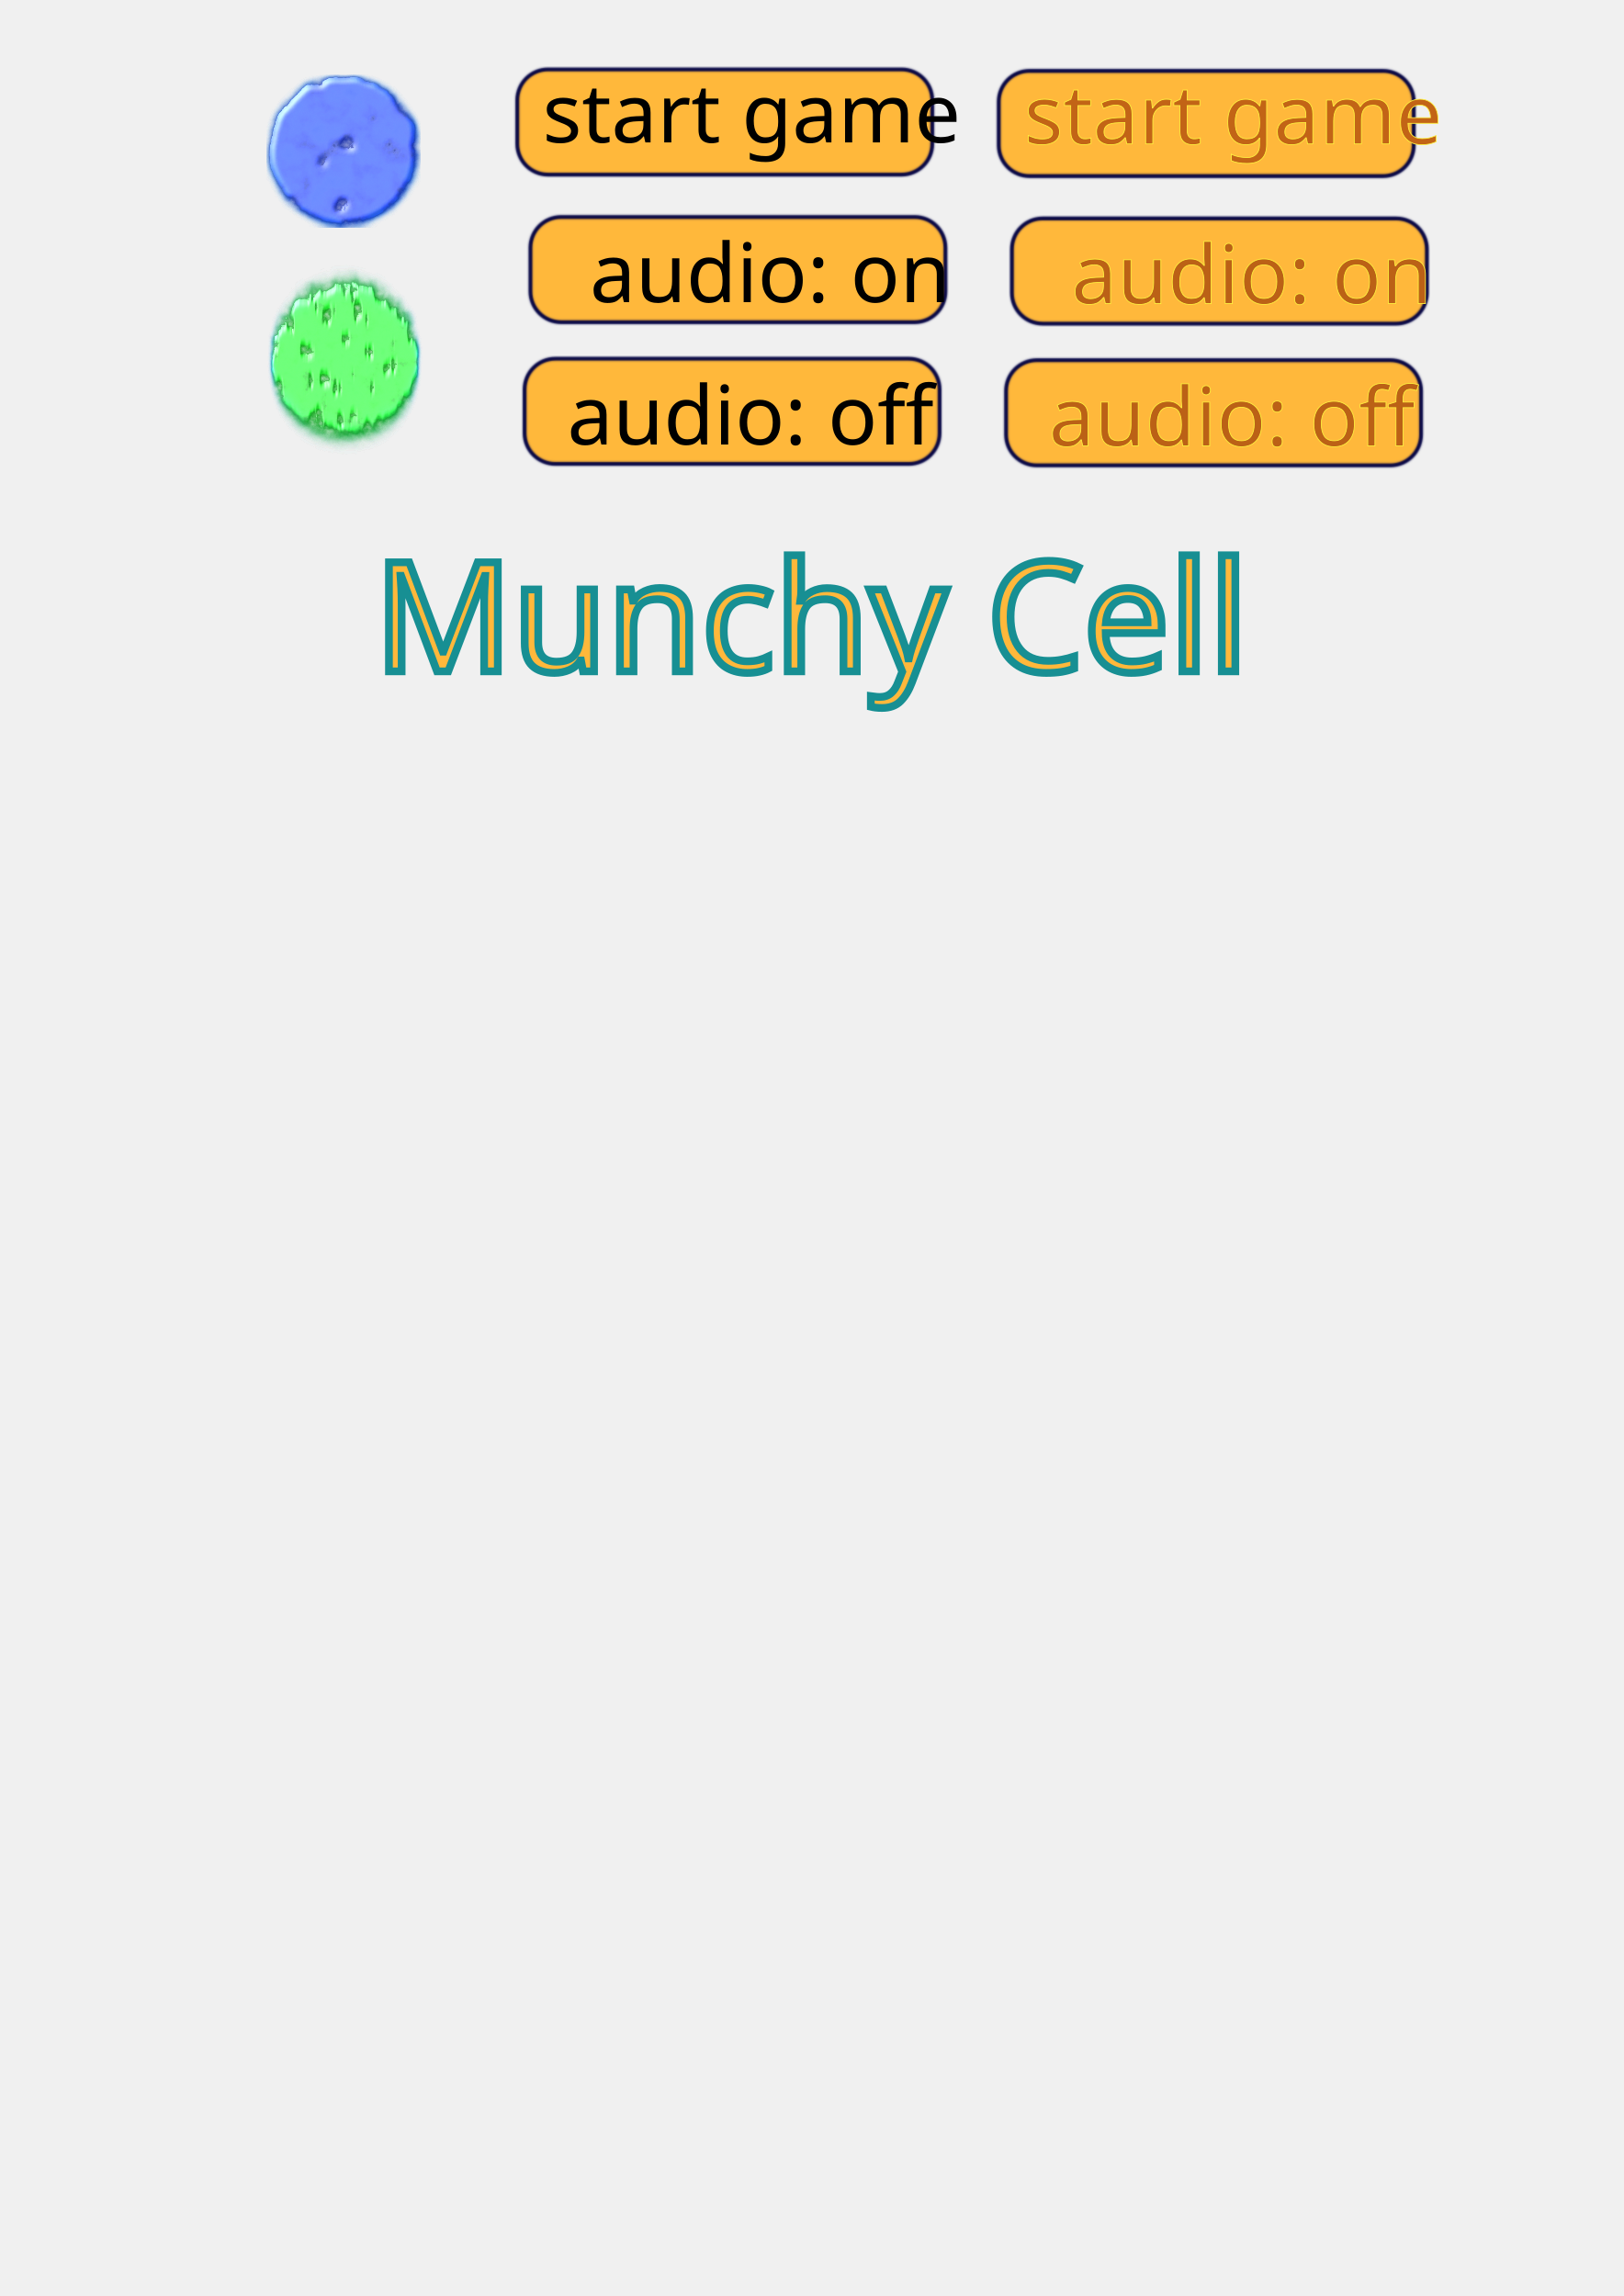
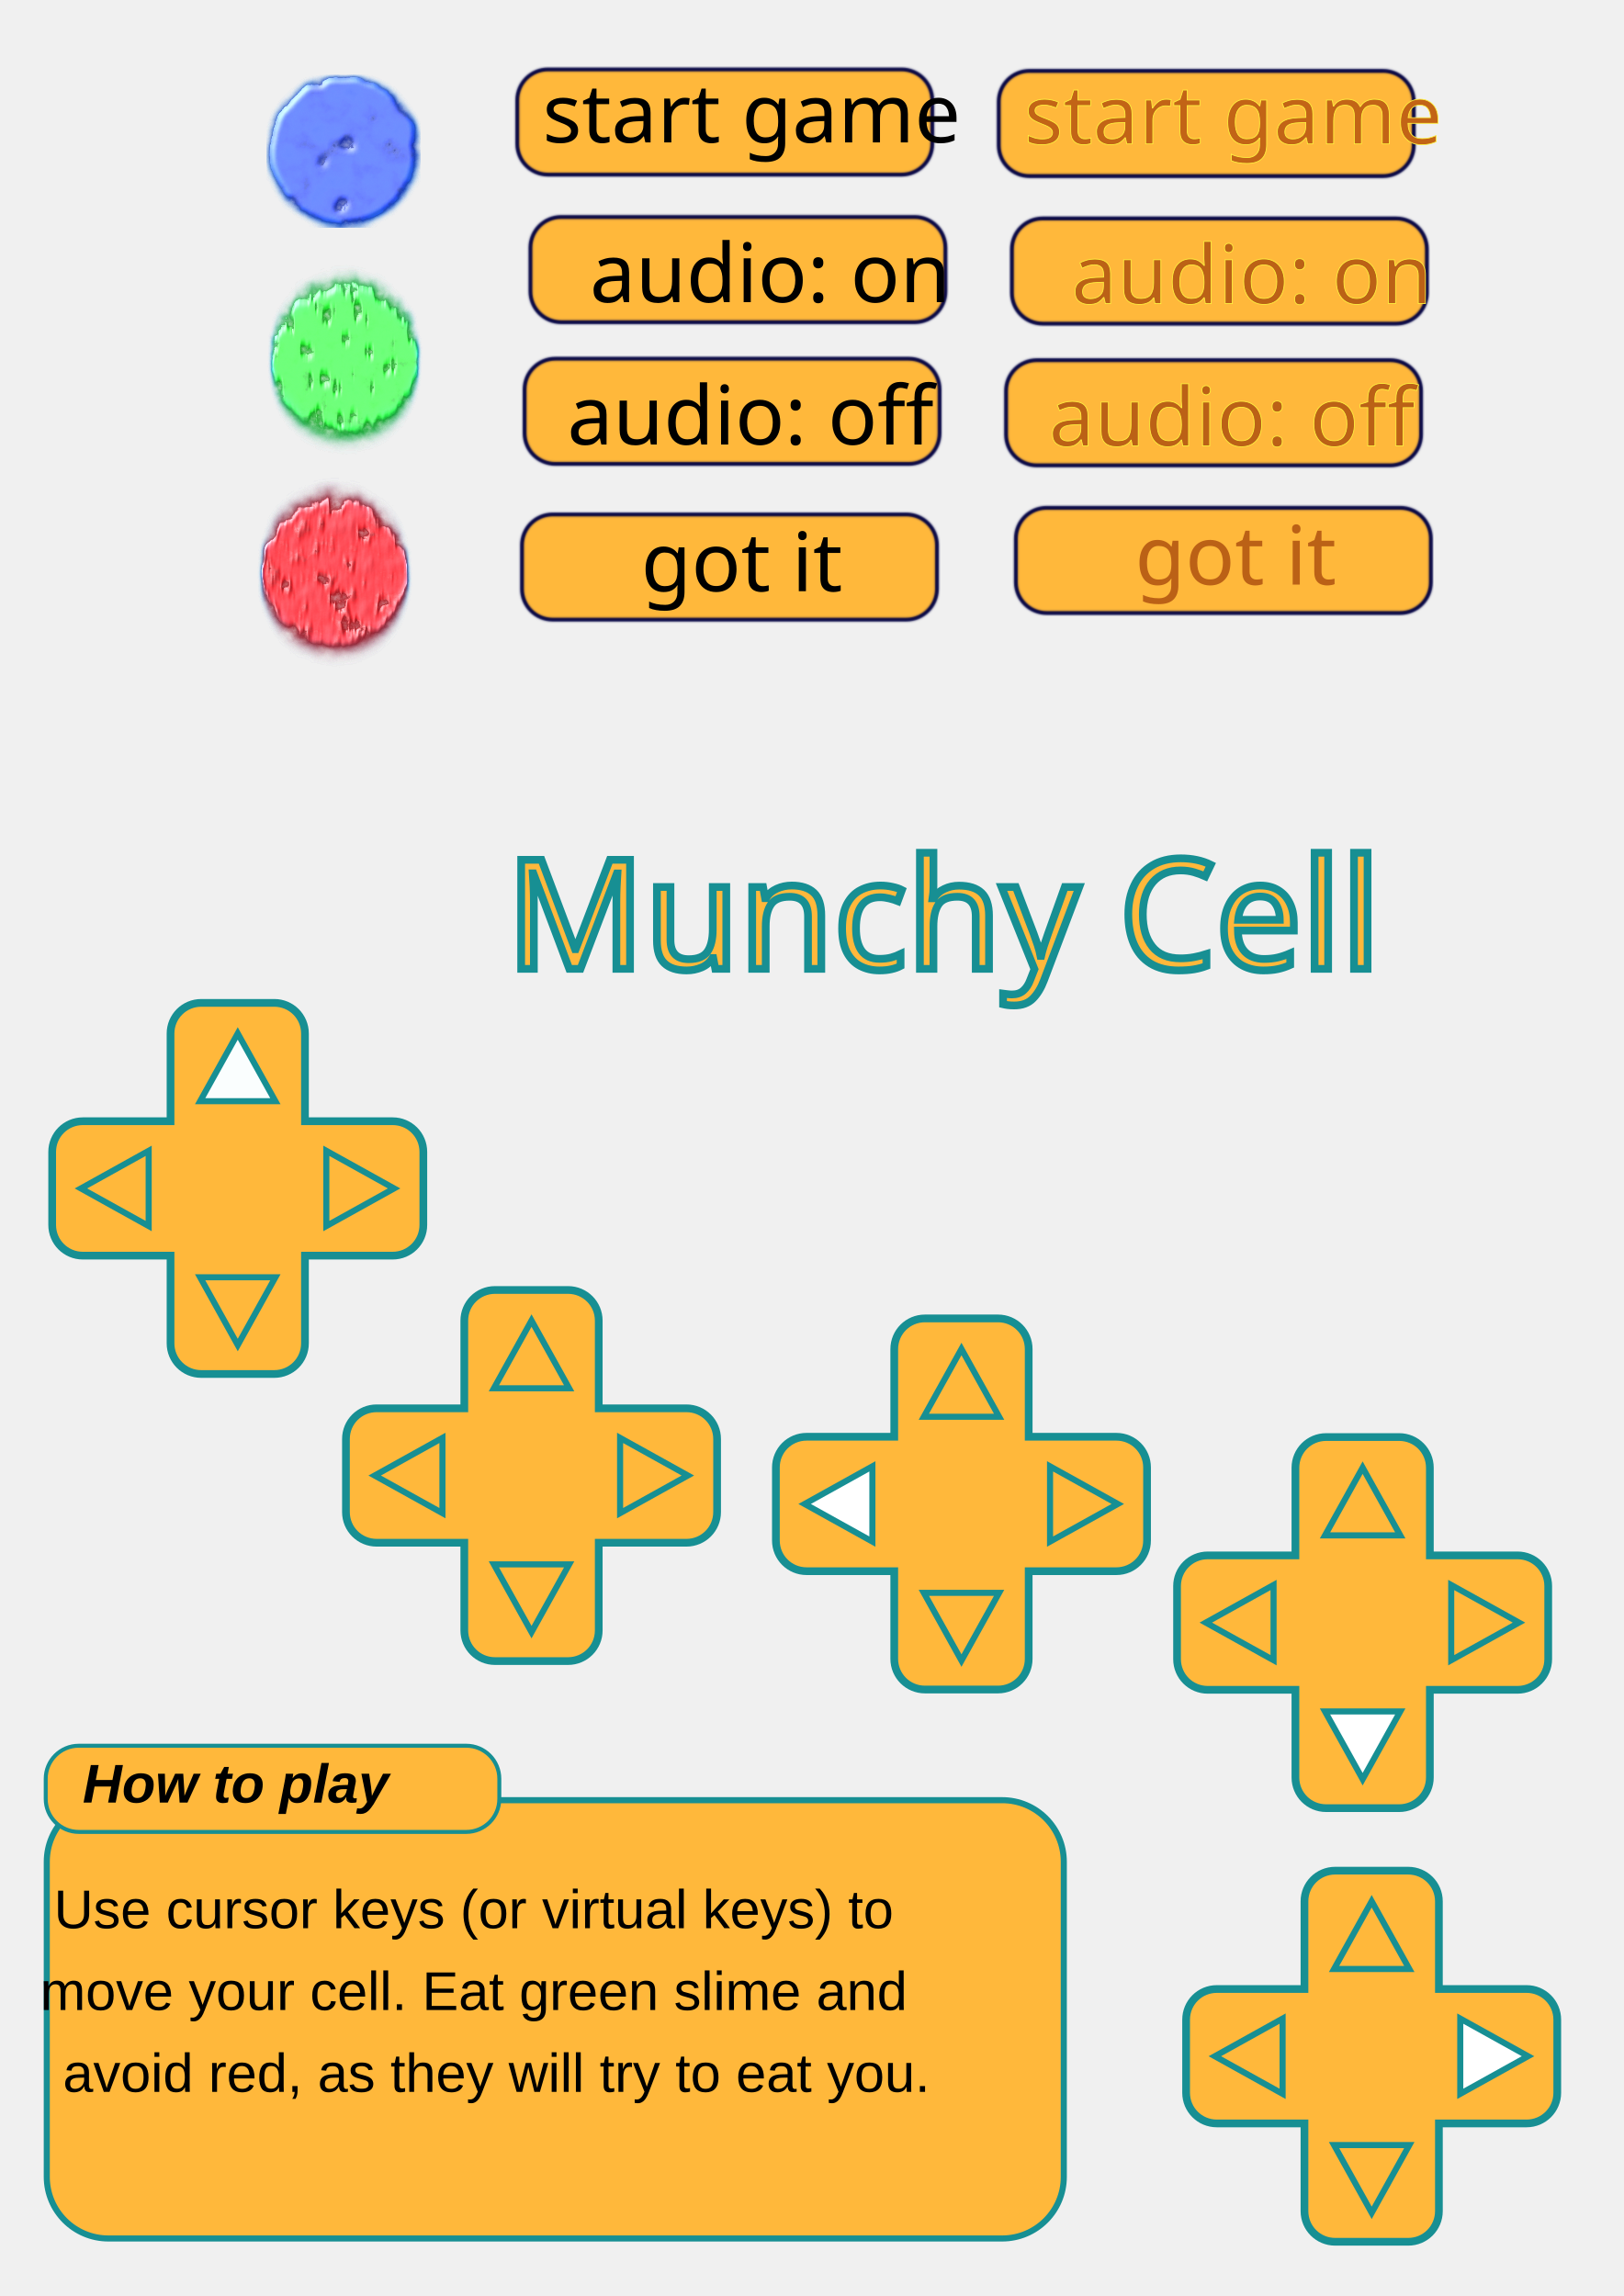
<svg xmlns="http://www.w3.org/2000/svg" xmlns:xlink="http://www.w3.org/1999/xlink" width="210mm" height="297mm" viewBox="0 0 210 297" version="1.1" id="svg8">
  <defs id="defs2">
    <linearGradient id="linearGradient912">
      <stop style="stop-color:#17935b;stop-opacity:1;" offset="0" id="stop908" />
      <stop style="stop-color:#17935b;stop-opacity:0;" offset="1" id="stop910" />
    </linearGradient>
    <linearGradient id="linearGradient900">
      <stop style="stop-color:#000000;stop-opacity:1;" offset="0" id="stop896" />
      <stop style="stop-color:#000000;stop-opacity:0;" offset="1" id="stop898" />
    </linearGradient>
    <filter style="color-interpolation-filters:sRGB;" id="filter4538" x="-0.024" width="1.048" y="-0.024" height="1.048">
      <feGaussianBlur stdDeviation="0.272" id="feGaussianBlur4540" result="fbSourceGraphic" />
      <feColorMatrix result="fbSourceGraphicAlpha" in="fbSourceGraphic" values="0 0 0 -1 0 0 0 0 -1 0 0 0 0 -1 0 0 0 0 1 0" id="feColorMatrix4599" />
      <feGaussianBlur id="feGaussianBlur4601" result="result0" in="fbSourceGraphic" stdDeviation="0.5" />
      <feTurbulence id="feTurbulence4603" baseFrequency="0.2" seed="300" numOctaves="10" result="result1" type="fractalNoise" />
      <feGaussianBlur id="feGaussianBlur4605" stdDeviation="0.5" result="result8" />
      <feDisplacementMap in2="result8" id="feDisplacementMap4607" result="result7" scale="1" in="result0" xChannelSelector="R" />
      <feComposite in2="result1" id="feComposite4609" result="result2" operator="in" in="result7" />
      <feComposite in2="result2" id="feComposite4611" k3="3" in="result0" operator="arithmetic" result="result9" />
      <feBlend in2="result2" id="feBlend4613" result="fbSourceGraphic" mode="multiply" />
      <feColorMatrix id="feColorMatrix4615" values="1 0 0 -1 0 1 0 1 -1 0 1 0 0 -1 0 -1.8 -0.5 0 5.7 -3.5 " in="fbSourceGraphic" result="fbSourceGraphicAlpha" />
      <feGaussianBlur id="feGaussianBlur4617" stdDeviation="0.5" in="fbSourceGraphicAlpha" result="result0" />
      <feSpecularLighting id="feSpecularLighting4619" result="result6" surfaceScale="5" specularExponent="3">
        <feDistantLight id="feDistantLight4621" azimuth="225" elevation="10" />
      </feSpecularLighting>
      <feComposite in2="fbSourceGraphicAlpha" id="feComposite4623" in="result6" result="result2" operator="in" />
      <feComposite in2="result2" id="feComposite4625" in="fbSourceGraphic" result="result4" operator="arithmetic" k2="1" k3="0.7" />
    </filter>
    <filter style="color-interpolation-filters:sRGB" id="filter839" x="-0.008" width="1.015" y="-0.03" height="1.059">
      <feGaussianBlur stdDeviation="0.168" id="feGaussianBlur841" />
    </filter>
    <filter style="color-interpolation-filters:sRGB" id="filter839-8" x="-0.008" width="1.015" y="-0.03" height="1.059">
      <feGaussianBlur stdDeviation="0.168" id="feGaussianBlur841-7" />
    </filter>
    <filter style="color-interpolation-filters:sRGB" id="filter839-8-4" x="-0.008" width="1.015" y="-0.03" height="1.059">
      <feGaussianBlur stdDeviation="0.168" id="feGaussianBlur841-7-0" />
    </filter>
    <filter style="color-interpolation-filters:sRGB" id="filter4538-5" x="-0.024" width="1.048" y="-0.024" height="1.048">
      <feGaussianBlur stdDeviation="0.317" id="feGaussianBlur4540-0" result="fbSourceGraphic" />
      <feColorMatrix result="fbSourceGraphicAlpha" in="fbSourceGraphic" values="0 0 0 -1 0 0 0 0 -1 0 0 0 0 -1 0 0 0 0 1 0" id="feColorMatrix4599-7" stdDeviation="0.32" />
      <feGaussianBlur id="feGaussianBlur4601-0" result="result0" in="fbSourceGraphic" stdDeviation="1.09" />
      <feTurbulence id="feTurbulence4603-7" baseFrequency="0.335" seed="377.778" numOctaves="10" result="result1" type="fractalNoise" stdDeviation="1.09" />
      <feGaussianBlur id="feGaussianBlur4605-6" stdDeviation="0.5" result="result8" seed="378" />
      <feDisplacementMap yChannelSelector="A" in2="result8" id="feDisplacementMap4607-9" result="result7" scale="1" in="result0" xChannelSelector="R" />
      <feComposite in2="result1" id="feComposite4609-3" result="result2" operator="in" in="result7" />
      <feComposite k4="0" k2="0" k1="0" in2="result2" id="feComposite4611-4" k3="3" in="result0" operator="arithmetic" result="result9" />
      <feBlend in2="result2" id="feBlend4613-4" result="fbSourceGraphic" mode="multiply" />
      <feColorMatrix id="feColorMatrix4615-2" values="1 0 0 -1 0 1 0 1 -1 0 1 0 0 -1 0 -1.8 -0.5 0 5.7 -3.5 " in="fbSourceGraphic" result="fbSourceGraphicAlpha" />
      <feGaussianBlur id="feGaussianBlur4617-5" stdDeviation="0.5" in="fbSourceGraphicAlpha" result="result0" />
      <feSpecularLighting id="feSpecularLighting4619-0" result="result6" surfaceScale="5" specularExponent="3">
        <feDistantLight id="feDistantLight4621-9" azimuth="225" elevation="10" />
      </feSpecularLighting>
      <feComposite in2="fbSourceGraphicAlpha" id="feComposite4623-1" in="result6" result="result2" operator="in" />
      <feComposite k4="0" k1="0" in2="result2" id="feComposite4625-5" in="fbSourceGraphic" result="result4" operator="arithmetic" k2="1" k3="0.7" />
    </filter>
    <filter style="color-interpolation-filters:sRGB" id="filter839-8-4-6" x="-0.008" width="1.015" y="-0.03" height="1.059">
      <feGaussianBlur stdDeviation="0.168" id="feGaussianBlur841-7-0-8" />
    </filter>
    <filter style="color-interpolation-filters:sRGB" id="filter839-8-7" x="-0.008" width="1.015" y="-0.03" height="1.059">
      <feGaussianBlur stdDeviation="0.168" id="feGaussianBlur841-7-01" />
    </filter>
    <filter style="color-interpolation-filters:sRGB" id="filter839-1" x="-0.008" width="1.015" y="-0.03" height="1.059">
      <feGaussianBlur stdDeviation="0.168" id="feGaussianBlur841-3" />
    </filter>
    <linearGradient xlink:href="#linearGradient900" id="linearGradient906" x1="73.347" y1="82.463" x2="169.773" y2="82.463" gradientUnits="userSpaceOnUse" gradientTransform="translate(-5.669643,-3.02381)" />
    <linearGradient xlink:href="#linearGradient912" id="linearGradient914" x1="66.77" y1="80.19" x2="183.469" y2="80.19" gradientUnits="userSpaceOnUse" />
+     <filter style="color-interpolation-filters:sRGB" id="filter839-0" x="-0.008" width="1.015" y="-0.03" height="1.059">
+       <feGaussianBlur stdDeviation="0.168" id="feGaussianBlur841-9" />
+     </filter>
+     <filter style="color-interpolation-filters:sRGB" id="filter839-0-9" x="-0.008" width="1.015" y="-0.03" height="1.059">
+       <feGaussianBlur stdDeviation="0.168" id="feGaussianBlur841-9-3" />
+     </filter>
+     <filter style="color-interpolation-filters:sRGB" id="filter4538-5-0" x="-0.024" width="1.048" y="-0.024" height="1.048">
+       <feGaussianBlur stdDeviation="0.32" id="feGaussianBlur4540-0-1" result="fbSourceGraphic" />
+       <feColorMatrix result="fbSourceGraphicAlpha" in="fbSourceGraphic" values="0 0 0 -1 0 0 0 0 -1 0 0 0 0 -1 0 0 0 0 1 0" id="feColorMatrix4599-7-7" stdDeviation="0.32" />
+       <feGaussianBlur id="feGaussianBlur4601-0-4" result="result0" in="fbSourceGraphic" stdDeviation="1.09" />
+       <feTurbulence id="feTurbulence4603-7-9" baseFrequency="0.248" seed="302" numOctaves="10" result="result1" type="fractalNoise" stdDeviation="1.09" />
+       <feGaussianBlur id="feGaussianBlur4605-6-3" stdDeviation="0.5" result="result8" seed="378" />
+       <feDisplacementMap yChannelSelector="A" in2="result8" id="feDisplacementMap4607-9-3" result="result7" scale="1" in="result0" xChannelSelector="R" />
+       <feComposite in2="result1" id="feComposite4609-3-3" result="result2" operator="in" in="result7" />
+       <feComposite k4="0" k2="0" k1="0" in2="result2" id="feComposite4611-4-5" k3="3" in="result0" operator="arithmetic" result="result9" />
+       <feBlend in2="result2" id="feBlend4613-4-9" result="fbSourceGraphic" mode="multiply" />
+       <feColorMatrix id="feColorMatrix4615-2-5" values="1 0 0 -1 0 1 0 1 -1 0 1 0 0 -1 0 -1.8 -0.5 0 5.7 -3.5 " in="fbSourceGraphic" result="fbSourceGraphicAlpha" />
+       <feGaussianBlur id="feGaussianBlur4617-5-6" stdDeviation="0.5" in="fbSourceGraphicAlpha" result="result0" />
+       <feSpecularLighting id="feSpecularLighting4619-0-5" result="result6" surfaceScale="5" specularExponent="3">
+         <feDistantLight id="feDistantLight4621-9-8" azimuth="225" elevation="10" />
+       </feSpecularLighting>
+       <feComposite in2="fbSourceGraphicAlpha" id="feComposite4623-1-2" in="result6" result="result2" operator="in" />
+       <feComposite k4="0" k1="0" in2="result2" id="feComposite4625-5-0" in="fbSourceGraphic" result="result4" operator="arithmetic" k2="1" k3="0.7" />
+     </filter>
  </defs>
  <g id="layer1">
    <circle id="path10" cx="61.232" cy="92.515" r="13.607" style="fill:#243eb9;fill-opacity:1;stroke:#3eb4ff;stroke-width:0.265;stroke-opacity:1;filter:url(#filter4538)" transform="matrix(0.6960039,0,0,0.6960039,1.838562,-44.92949)" />
    <rect id="rect32" width="53.673" height="13.607" x="66.902" y="8.982" style="fill:#ffb83b;fill-opacity:1;stroke:#000041;stroke-width:0.5;stroke-miterlimit:4;stroke-dasharray:none;stroke-opacity:1;filter:url(#filter839)" ry="3.969" />
    <text xml:space="preserve" style="font-style:normal;font-variant:normal;font-weight:normal;font-stretch:normal;font-size:10.583px;line-height:1.25;font-family:Amethyst;-inkscape-font-specification:Amethyst;letter-spacing:0px;word-spacing:0px;fill:#000000;fill-opacity:1;stroke:none;stroke-width:0.265" x="70.171" y="18.426" id="text845">
      <tspan id="tspan843" x="70.171" y="18.426" style="stroke-width:0.265">start game</tspan>
    </text>
    <rect id="rect32-9" width="53.673" height="13.607" x="68.603" y="28.07" style="fill:#ffb83b;fill-opacity:1;stroke:#000041;stroke-width:0.5;stroke-miterlimit:4;stroke-dasharray:none;stroke-opacity:1;filter:url(#filter839-8)" ry="3.969" />
    <text xml:space="preserve" style="font-style:normal;font-variant:normal;font-weight:normal;font-stretch:normal;font-size:10.583px;line-height:1.25;font-family:Amethyst;-inkscape-font-specification:Amethyst;letter-spacing:0px;word-spacing:0px;fill:#000000;fill-opacity:1;stroke:none;stroke-width:0.265" x="76.286" y="39.086" id="text845-7">
      <tspan id="tspan843-2" x="76.286" y="39.086" style="stroke-width:0.265">audio: on</tspan>
    </text>
    <rect id="rect32-9-8" width="53.673" height="13.607" x="67.847" y="46.402" style="fill:#ffb83b;fill-opacity:1;stroke:#000041;stroke-width:0.5;stroke-miterlimit:4;stroke-dasharray:none;stroke-opacity:1;filter:url(#filter839-8-4)" ry="3.969" />
    <text xml:space="preserve" style="font-style:normal;font-variant:normal;font-weight:normal;font-stretch:normal;font-size:10.583px;line-height:1.25;font-family:Amethyst;-inkscape-font-specification:Amethyst;letter-spacing:0px;word-spacing:0px;fill:#000000;fill-opacity:1;stroke:none;stroke-width:0.265" x="73.366" y="57.497" id="text845-7-9">
      <tspan id="tspan843-2-6" x="73.366" y="57.497" style="stroke-width:0.265">audio: off</tspan>
    </text>
    <circle id="path10-5" cx="61.232" cy="92.515" r="13.607" style="fill:#24b92f;fill-opacity:1;stroke:#3eb4ff;stroke-width:0.265;stroke-opacity:1;filter:url(#filter4538-5)" transform="matrix(0.3844545,0.5801863,-0.5801863,0.3844545,74.73609,-24.50304)" />
    <rect id="rect32-1" width="53.673" height="13.607" x="129.173" y="9.171" style="fill:#ffb83b;fill-opacity:1;stroke:#000041;stroke-width:0.5;stroke-miterlimit:4;stroke-dasharray:none;stroke-opacity:1;filter:url(#filter839-1)" ry="3.969" />
    <text xml:space="preserve" style="font-style:normal;font-variant:normal;font-weight:normal;font-stretch:normal;font-size:10.583px;line-height:1.25;font-family:Amethyst;-inkscape-font-specification:Amethyst;letter-spacing:0px;word-spacing:0px;fill:#c26416;fill-opacity:1;stroke:#fff33e;stroke-width:0.1;stroke-opacity:1;stroke-miterlimit:4;stroke-dasharray:none;opacity:1;" x="132.443" y="18.615" id="text845-74">
      <tspan id="tspan843-0" x="132.443" y="18.615" style="stroke-width:0.1;stroke:#fff33e;stroke-opacity:1;stroke-miterlimit:4;stroke-dasharray:none;fill:#c26416;fill-opacity:1;">start game</tspan>
    </text>
    <rect id="rect32-9-0" width="53.673" height="13.607" x="130.874" y="28.259" style="fill:#ffb83b;fill-opacity:1;stroke:#000041;stroke-width:0.5;stroke-miterlimit:4;stroke-dasharray:none;stroke-opacity:1;filter:url(#filter839-8-7)" ry="3.969" />
    <text xml:space="preserve" style="font-style:normal;font-variant:normal;font-weight:normal;font-stretch:normal;font-size:10.583px;line-height:1.25;font-family:Amethyst;-inkscape-font-specification:Amethyst;letter-spacing:0px;word-spacing:0px;fill:#bb6116;fill-opacity:1;stroke:#fff33e;stroke-width:0.1;stroke-opacity:1;stroke-miterlimit:4;stroke-dasharray:none;opacity:1" x="138.557" y="39.275" id="text845-7-6">
      <tspan id="tspan843-2-9" x="138.557" y="39.275" style="stroke-width:0.1;stroke:#fff33e;stroke-opacity:1;stroke-miterlimit:4;stroke-dasharray:none;fill:#bb6116;fill-opacity:1">audio: on</tspan>
    </text>
    <rect id="rect32-9-8-3" width="53.673" height="13.607" x="130.118" y="46.591" style="fill:#ffb83b;fill-opacity:1;stroke:#000041;stroke-width:0.5;stroke-miterlimit:4;stroke-dasharray:none;stroke-opacity:1;filter:url(#filter839-8-4-6)" ry="3.969" />
    <text xml:space="preserve" style="font-style:normal;font-variant:normal;font-weight:normal;font-stretch:normal;font-size:10.583px;line-height:1.25;font-family:Amethyst;-inkscape-font-specification:Amethyst;letter-spacing:0px;word-spacing:0px;fill:#bb6116;fill-opacity:1;stroke:#fff33e;stroke-width:0.1;stroke-opacity:1;stroke-miterlimit:4;stroke-dasharray:none;opacity:1" x="135.638" y="57.686" id="text845-7-9-4">
      <tspan id="tspan843-2-6-0" x="135.638" y="57.686" style="stroke-width:0.1;stroke:#fff33e;stroke-opacity:1;stroke-miterlimit:4;stroke-dasharray:none;fill:#bb6116;fill-opacity:1">audio: off</tspan>
    </text>
-     <text xml:space="preserve" style="font-style:normal;font-variant:normal;font-weight:normal;font-stretch:normal;font-size:10.583px;line-height:1.25;font-family:Amethyst;-inkscape-font-specification:Amethyst;letter-spacing:0px;word-spacing:0px;fill:#ffb83b;fill-opacity:1;stroke:#178f93;stroke-width:1;stroke-miterlimit:4;stroke-dasharray:none;stroke-opacity:1" x="48.381" y="86.845" id="text886">
-       <tspan id="tspan884" x="48.381" y="86.845" style="font-style:normal;font-variant:normal;font-weight:normal;font-stretch:normal;font-size:19.756px;font-family:'Baby Kruffy';-inkscape-font-specification:'Baby Kruffy';fill:#ffb83b;fill-opacity:1;stroke:#178f93;stroke-width:1;stroke-miterlimit:4;stroke-dasharray:none;stroke-opacity:1">Munchy Cell</tspan>
+     <text xml:space="preserve" style="font-style:normal;font-variant:normal;font-weight:normal;font-stretch:normal;font-size:10.583px;line-height:1.25;font-family:Amethyst;-inkscape-font-specification:Amethyst;letter-spacing:0px;word-spacing:0px;fill:#ffb83b;fill-opacity:1;stroke:#178f93;stroke-width:1;stroke-miterlimit:4;stroke-dasharray:none;stroke-opacity:1" x="65.486" y="125.332" id="text886">
+       <tspan id="tspan884" x="65.486" y="125.332" style="font-style:normal;font-variant:normal;font-weight:normal;font-stretch:normal;font-size:19.756px;font-family:'Baby Kruffy';-inkscape-font-specification:'Baby Kruffy';fill:#ffb83b;fill-opacity:1;stroke:#178f93;stroke-width:1;stroke-miterlimit:4;stroke-dasharray:none;stroke-opacity:1">Munchy Cell</tspan>
    </text>
+     <path style="opacity:1;fill:#ffb83b;fill-opacity:1;stroke:#178f93;stroke-width:1;stroke-miterlimit:4;stroke-dasharray:none;stroke-opacity:1" d="m 64.019,166.865 c -2.199,0 -3.969,1.77 -3.969,3.969 v 11.339 H 48.711 c -2.199,0 -3.969,1.77 -3.969,3.969 v 9.45 c 0,2.199 1.77,3.969 3.969,3.969 h 11.339 v 11.339 c 0,2.199 1.77,3.969 3.969,3.969 h 9.449 c 2.199,0 3.969,-1.77 3.969,-3.969 v -11.339 h 11.339 c 2.199,0 3.969,-1.77 3.969,-3.969 v -9.45 c 0,-2.199 -1.77,-3.969 -3.969,-3.969 h -11.339 v -11.339 c 0,-2.199 -1.77,-3.969 -3.969,-3.969 z" id="rect894" />
+     <path style="fill:none;stroke:#178f93;stroke-width:0.786;stroke-linecap:butt;stroke-linejoin:miter;stroke-miterlimit:4;stroke-dasharray:none;stroke-opacity:1" d="m 48.458,190.868 8.764,4.866 v -9.735 z" id="path912-46" />
+     <path style="fill:none;stroke:#178f93;stroke-width:0.786;stroke-linecap:butt;stroke-linejoin:miter;stroke-miterlimit:4;stroke-dasharray:none;stroke-opacity:1" d="m 88.963,190.865 -8.764,-4.866 v 9.735 z" id="path912-46-8" />
+     <path style="fill:none;stroke:#178f93;stroke-width:0.786;stroke-linecap:butt;stroke-linejoin:miter;stroke-miterlimit:4;stroke-dasharray:none;stroke-opacity:1" d="m 68.745,211.125 4.866,-8.764 h -9.735 z" id="path912-46-8-3" />
+     <path style="fill:none;stroke:#178f93;stroke-width:0.786;stroke-linecap:butt;stroke-linejoin:miter;stroke-miterlimit:4;stroke-dasharray:none;stroke-opacity:1" d="m 68.742,170.82 -4.866,8.764 h 9.735 z" id="path912-46-8-3-4" />
+     <path style="opacity:1;fill:#ffb83b;fill-opacity:1;stroke:#178f93;stroke-width:1;stroke-miterlimit:4;stroke-dasharray:none;stroke-opacity:1" d="m 119.626,170.545 c -2.199,0 -3.969,1.77 -3.969,3.969 v 11.339 h -11.339 c -2.199,0 -3.969,1.77 -3.969,3.969 v 9.45 c 0,2.199 1.77,3.969 3.969,3.969 h 11.339 v 11.339 c 0,2.199 1.77,3.969 3.969,3.969 h 9.449 c 2.199,0 3.969,-1.77 3.969,-3.969 v -11.339 h 11.339 c 2.199,0 3.969,-1.77 3.969,-3.969 v -9.45 c 0,-2.199 -1.77,-3.969 -3.969,-3.969 h -11.339 v -11.339 c 0,-2.199 -1.77,-3.969 -3.969,-3.969 z" id="rect894-7" />
+     <path style="fill:#ffffff;fill-opacity:1;stroke:#178f93;stroke-width:0.786;stroke-linecap:butt;stroke-linejoin:miter;stroke-miterlimit:4;stroke-dasharray:none;stroke-opacity:1" d="m 104.065,194.548 8.764,4.866 v -9.735 z" id="path912-46-2" />
+     <path style="fill:none;stroke:#178f93;stroke-width:0.786;stroke-linecap:butt;stroke-linejoin:miter;stroke-miterlimit:4;stroke-dasharray:none;stroke-opacity:1" d="m 144.57,194.545 -8.764,-4.866 v 9.735 z" id="path912-46-8-8" />
+     <path style="fill:none;stroke:#178f93;stroke-width:0.786;stroke-linecap:butt;stroke-linejoin:miter;stroke-miterlimit:4;stroke-dasharray:none;stroke-opacity:1" d="m 124.352,214.805 4.866,-8.764 h -9.735 z" id="path912-46-8-3-2" />
+     <path style="fill:none;stroke:#178f93;stroke-width:0.786;stroke-linecap:butt;stroke-linejoin:miter;stroke-miterlimit:4;stroke-dasharray:none;stroke-opacity:1" d="m 124.349,174.5 -4.866,8.764 h 9.735 z" id="path912-46-8-3-4-2" />
+     <path style="opacity:1;fill:#ffb83b;fill-opacity:1;stroke:#178f93;stroke-width:1;stroke-miterlimit:4;stroke-dasharray:none;stroke-opacity:1" d="m 26.025,129.728 c -2.199,0 -3.969,1.77 -3.969,3.969 v 11.339 H 10.717 c -2.199,0 -3.969,1.77 -3.969,3.969 v 9.45 c 0,2.199 1.77,3.969 3.969,3.969 h 11.339 v 11.339 c 0,2.199 1.77,3.969 3.969,3.969 h 9.449 c 2.199,0 3.969,-1.77 3.969,-3.969 v -11.339 h 11.339 c 2.199,0 3.969,-1.77 3.969,-3.969 v -9.45 c 0,-2.199 -1.77,-3.969 -3.969,-3.969 H 39.443 V 133.696 c 0,-2.199 -1.77,-3.969 -3.969,-3.969 z" id="rect894-6" />
+     <path style="fill:none;stroke:#178f93;stroke-width:0.786;stroke-linecap:butt;stroke-linejoin:miter;stroke-miterlimit:4;stroke-dasharray:none;stroke-opacity:1" d="m 10.464,153.731 8.764,4.866 v -9.735 z" id="path912-46-5" />
+     <path style="fill:none;stroke:#178f93;stroke-width:0.786;stroke-linecap:butt;stroke-linejoin:miter;stroke-miterlimit:4;stroke-dasharray:none;stroke-opacity:1" d="m 50.969,153.728 -8.764,-4.866 v 9.735 z" id="path912-46-8-32" />
+     <path style="fill:none;stroke:#178f93;stroke-width:0.786;stroke-linecap:butt;stroke-linejoin:miter;stroke-miterlimit:4;stroke-dasharray:none;stroke-opacity:1" d="m 30.751,173.988 4.866,-8.764 h -9.735 z" id="path912-46-8-3-9" />
+     <path style="fill:#fafefe;fill-opacity:1;stroke:#178f93;stroke-width:0.786;stroke-linecap:butt;stroke-linejoin:miter;stroke-miterlimit:4;stroke-dasharray:none;stroke-opacity:1" d="m 30.748,133.683 -4.866,8.764 h 9.735 z" id="path912-46-8-3-4-6" />
+     <path style="opacity:1;fill:#ffb83b;fill-opacity:1;stroke:#178f93;stroke-width:1;stroke-miterlimit:4;stroke-dasharray:none;stroke-opacity:1" d="m 171.511,185.89 c -2.199,0 -3.969,1.77 -3.969,3.969 v 11.339 H 156.203 c -2.199,0 -3.969,1.77 -3.969,3.969 v 9.45 c 0,2.199 1.77,3.969 3.969,3.969 h 11.339 v 11.339 c 0,2.199 1.77,3.969 3.969,3.969 h 9.449 c 2.199,0 3.969,-1.77 3.969,-3.969 V 218.585 h 11.339 c 2.199,0 3.969,-1.77 3.969,-3.969 v -9.45 c 0,-2.199 -1.77,-3.969 -3.969,-3.969 h -11.339 v -11.339 c 0,-2.199 -1.77,-3.969 -3.969,-3.969 z" id="rect894-2" />
+     <path style="fill:none;stroke:#178f93;stroke-width:0.786;stroke-linecap:butt;stroke-linejoin:miter;stroke-miterlimit:4;stroke-dasharray:none;stroke-opacity:1" d="m 155.951,209.893 8.764,4.866 v -9.735 z" id="path912-46-26" />
+     <path style="fill:none;stroke:#178f93;stroke-width:0.786;stroke-linecap:butt;stroke-linejoin:miter;stroke-miterlimit:4;stroke-dasharray:none;stroke-opacity:1" d="m 196.455,209.89 -8.764,-4.866 v 9.735 z" id="path912-46-8-1" />
+     <path style="fill:#ffffff;fill-opacity:1;stroke:#178f93;stroke-width:0.786;stroke-linecap:butt;stroke-linejoin:miter;stroke-miterlimit:4;stroke-dasharray:none;stroke-opacity:1" d="m 176.237,230.15 4.866,-8.764 h -9.735 z" id="path912-46-8-3-99" />
+     <path style="fill:none;stroke:#178f93;stroke-width:0.786;stroke-linecap:butt;stroke-linejoin:miter;stroke-miterlimit:4;stroke-dasharray:none;stroke-opacity:1" d="m 176.234,189.845 -4.866,8.764 h 9.735 z" id="path912-46-8-3-4-61" />
+     <path style="opacity:1;fill:#ffb83b;fill-opacity:1;stroke:#178f93;stroke-width:1;stroke-miterlimit:4;stroke-dasharray:none;stroke-opacity:1" d="m 172.681,241.981 c -2.199,0 -3.969,1.77 -3.969,3.969 v 11.339 h -11.339 c -2.199,0 -3.969,1.77 -3.969,3.969 v 9.45 c 0,2.199 1.77,3.969 3.969,3.969 h 11.339 v 11.339 c 0,2.199 1.77,3.969 3.969,3.969 h 9.449 c 2.199,0 3.969,-1.77 3.969,-3.969 v -11.339 h 11.339 c 2.199,0 3.969,-1.77 3.969,-3.969 v -9.45 c 0,-2.199 -1.77,-3.969 -3.969,-3.969 H 186.098 V 245.95 c 0,-2.199 -1.77,-3.969 -3.969,-3.969 z" id="rect894-1" />
+     <path style="fill:none;stroke:#178f93;stroke-width:0.786;stroke-linecap:butt;stroke-linejoin:miter;stroke-miterlimit:4;stroke-dasharray:none;stroke-opacity:1" d="m 157.12,265.984 8.764,4.866 v -9.735 z" id="path912-46-86" />
+     <path style="fill:#ffffff;fill-opacity:1;stroke:#178f93;stroke-width:0.786;stroke-linecap:butt;stroke-linejoin:miter;stroke-miterlimit:4;stroke-dasharray:none;stroke-opacity:1" d="m 197.625,265.981 -8.764,-4.866 v 9.735 z" id="path912-46-8-5" />
+     <path style="fill:none;stroke:#178f93;stroke-width:0.786;stroke-linecap:butt;stroke-linejoin:miter;stroke-miterlimit:4;stroke-dasharray:none;stroke-opacity:1" d="m 177.407,286.241 4.866,-8.764 h -9.735 z" id="path912-46-8-3-0" />
+     <path style="fill:none;stroke:#178f93;stroke-width:0.786;stroke-linecap:butt;stroke-linejoin:miter;stroke-miterlimit:4;stroke-dasharray:none;stroke-opacity:1" d="m 177.404,245.936 -4.866,8.764 h 9.735 z" id="path912-46-8-3-4-69" />
+     <rect style="opacity:1;fill:#ffb83b;fill-opacity:1;stroke:#178f93;stroke-width:0.786;stroke-miterlimit:4;stroke-dasharray:none;stroke-opacity:1" id="rect1325" width="131.536" height="56.696" x="6.05" y="232.863" ry="7.971" />
+     <rect style="opacity:1;fill:#ffb83b;fill-opacity:1;stroke:#178f93;stroke-width:0.513;stroke-miterlimit:4;stroke-dasharray:none;stroke-opacity:1" id="rect1327" width="58.666" height="11.148" x="5.913" y="225.82" ry="4.275" />
+     <text xml:space="preserve" style="font-style:normal;font-variant:normal;font-weight:normal;font-stretch:normal;font-size:10.583px;line-height:1.25;font-family:Arial;-inkscape-font-specification:Arial;letter-spacing:0px;word-spacing:0px;fill:#000000;fill-opacity:1;stroke:none;stroke-width:0.265" x="10.685" y="233.177" id="text1331">
+       <tspan id="tspan1329" x="10.685" y="233.177" style="font-style:italic;font-variant:normal;font-weight:bold;font-stretch:normal;font-size:7.056px;font-family:Arial;-inkscape-font-specification:'Arial Bold Italic';stroke-width:0.265">How to play</tspan>
+     </text>
+     <text xml:space="preserve" style="font-style:normal;font-variant:normal;font-weight:normal;font-stretch:normal;font-size:10.583px;line-height:1;font-family:Arial;-inkscape-font-specification:Arial;text-align:center;letter-spacing:0px;word-spacing:0px;text-anchor:middle;fill:#000000;fill-opacity:1;stroke:none;stroke-width:0.265" x="71.562" y="249.426" id="text1335">
+       <tspan id="tspan1333" x="71.562" y="249.426" style="font-size:7.056px;line-height:1;text-align:center;text-anchor:middle;stroke-width:0.265">Use cursor keys (or virtual keys) to</tspan>
+       <tspan x="72.541" y="260.009" style="font-size:7.056px;line-height:1;text-align:center;text-anchor:middle;stroke-width:0.265" id="tspan1337">move your cell. Eat green slime and </tspan>
+       <tspan x="71.562" y="270.593" style="font-size:7.056px;line-height:1;text-align:center;text-anchor:middle;stroke-width:0.265" id="tspan1339">avoid red, as they will try to eat you.</tspan>
+     </text>
+     <rect id="rect32-5" width="53.673" height="13.607" x="67.51" y="66.546" style="fill:#ffb83b;fill-opacity:1;stroke:#000041;stroke-width:0.5;stroke-miterlimit:4;stroke-dasharray:none;stroke-opacity:1;filter:url(#filter839-0)" ry="3.969" />
+     <text xml:space="preserve" style="font-style:normal;font-variant:normal;font-weight:normal;font-stretch:normal;font-size:10.583px;line-height:1.25;font-family:Amethyst;-inkscape-font-specification:Amethyst;letter-spacing:0px;word-spacing:0px;fill:#000000;fill-opacity:1;stroke:none;stroke-width:0.265" x="82.921" y="76.476" id="text845-6">
+       <tspan id="tspan843-3" x="82.921" y="76.476" style="stroke-width:0.265">got it</tspan>
+     </text>
+     <rect id="rect32-5-7" width="53.673" height="13.607" x="131.387" y="65.69" style="fill:#ffb83b;fill-opacity:1;stroke:#000041;stroke-width:0.5;stroke-miterlimit:4;stroke-dasharray:none;stroke-opacity:1;filter:url(#filter839-0-9)" ry="3.969" />
+     <text xml:space="preserve" style="font-style:normal;font-variant:normal;font-weight:normal;font-stretch:normal;font-size:10.583px;line-height:1.25;font-family:Amethyst;-inkscape-font-specification:Amethyst;letter-spacing:0px;word-spacing:0px;fill:#bb6116;fill-opacity:1;stroke:none;stroke-width:0.265;" x="146.798" y="75.621" id="text845-6-4">
+       <tspan id="tspan843-3-4" x="146.798" y="75.621" style="stroke-width:0.265;fill:#bb6116;fill-opacity:1;">got it</tspan>
+     </text>
+     <circle id="path10-5-0" cx="61.232" cy="92.515" r="13.607" style="fill:#b9242e;fill-opacity:1;stroke:#3eb4ff;stroke-width:0.265;stroke-opacity:1;filter:url(#filter4538-5-0)" transform="matrix(0.3844545,0.5801863,-0.5801863,0.3844545,73.43256,3.003406)" />
  </g>
</svg>
